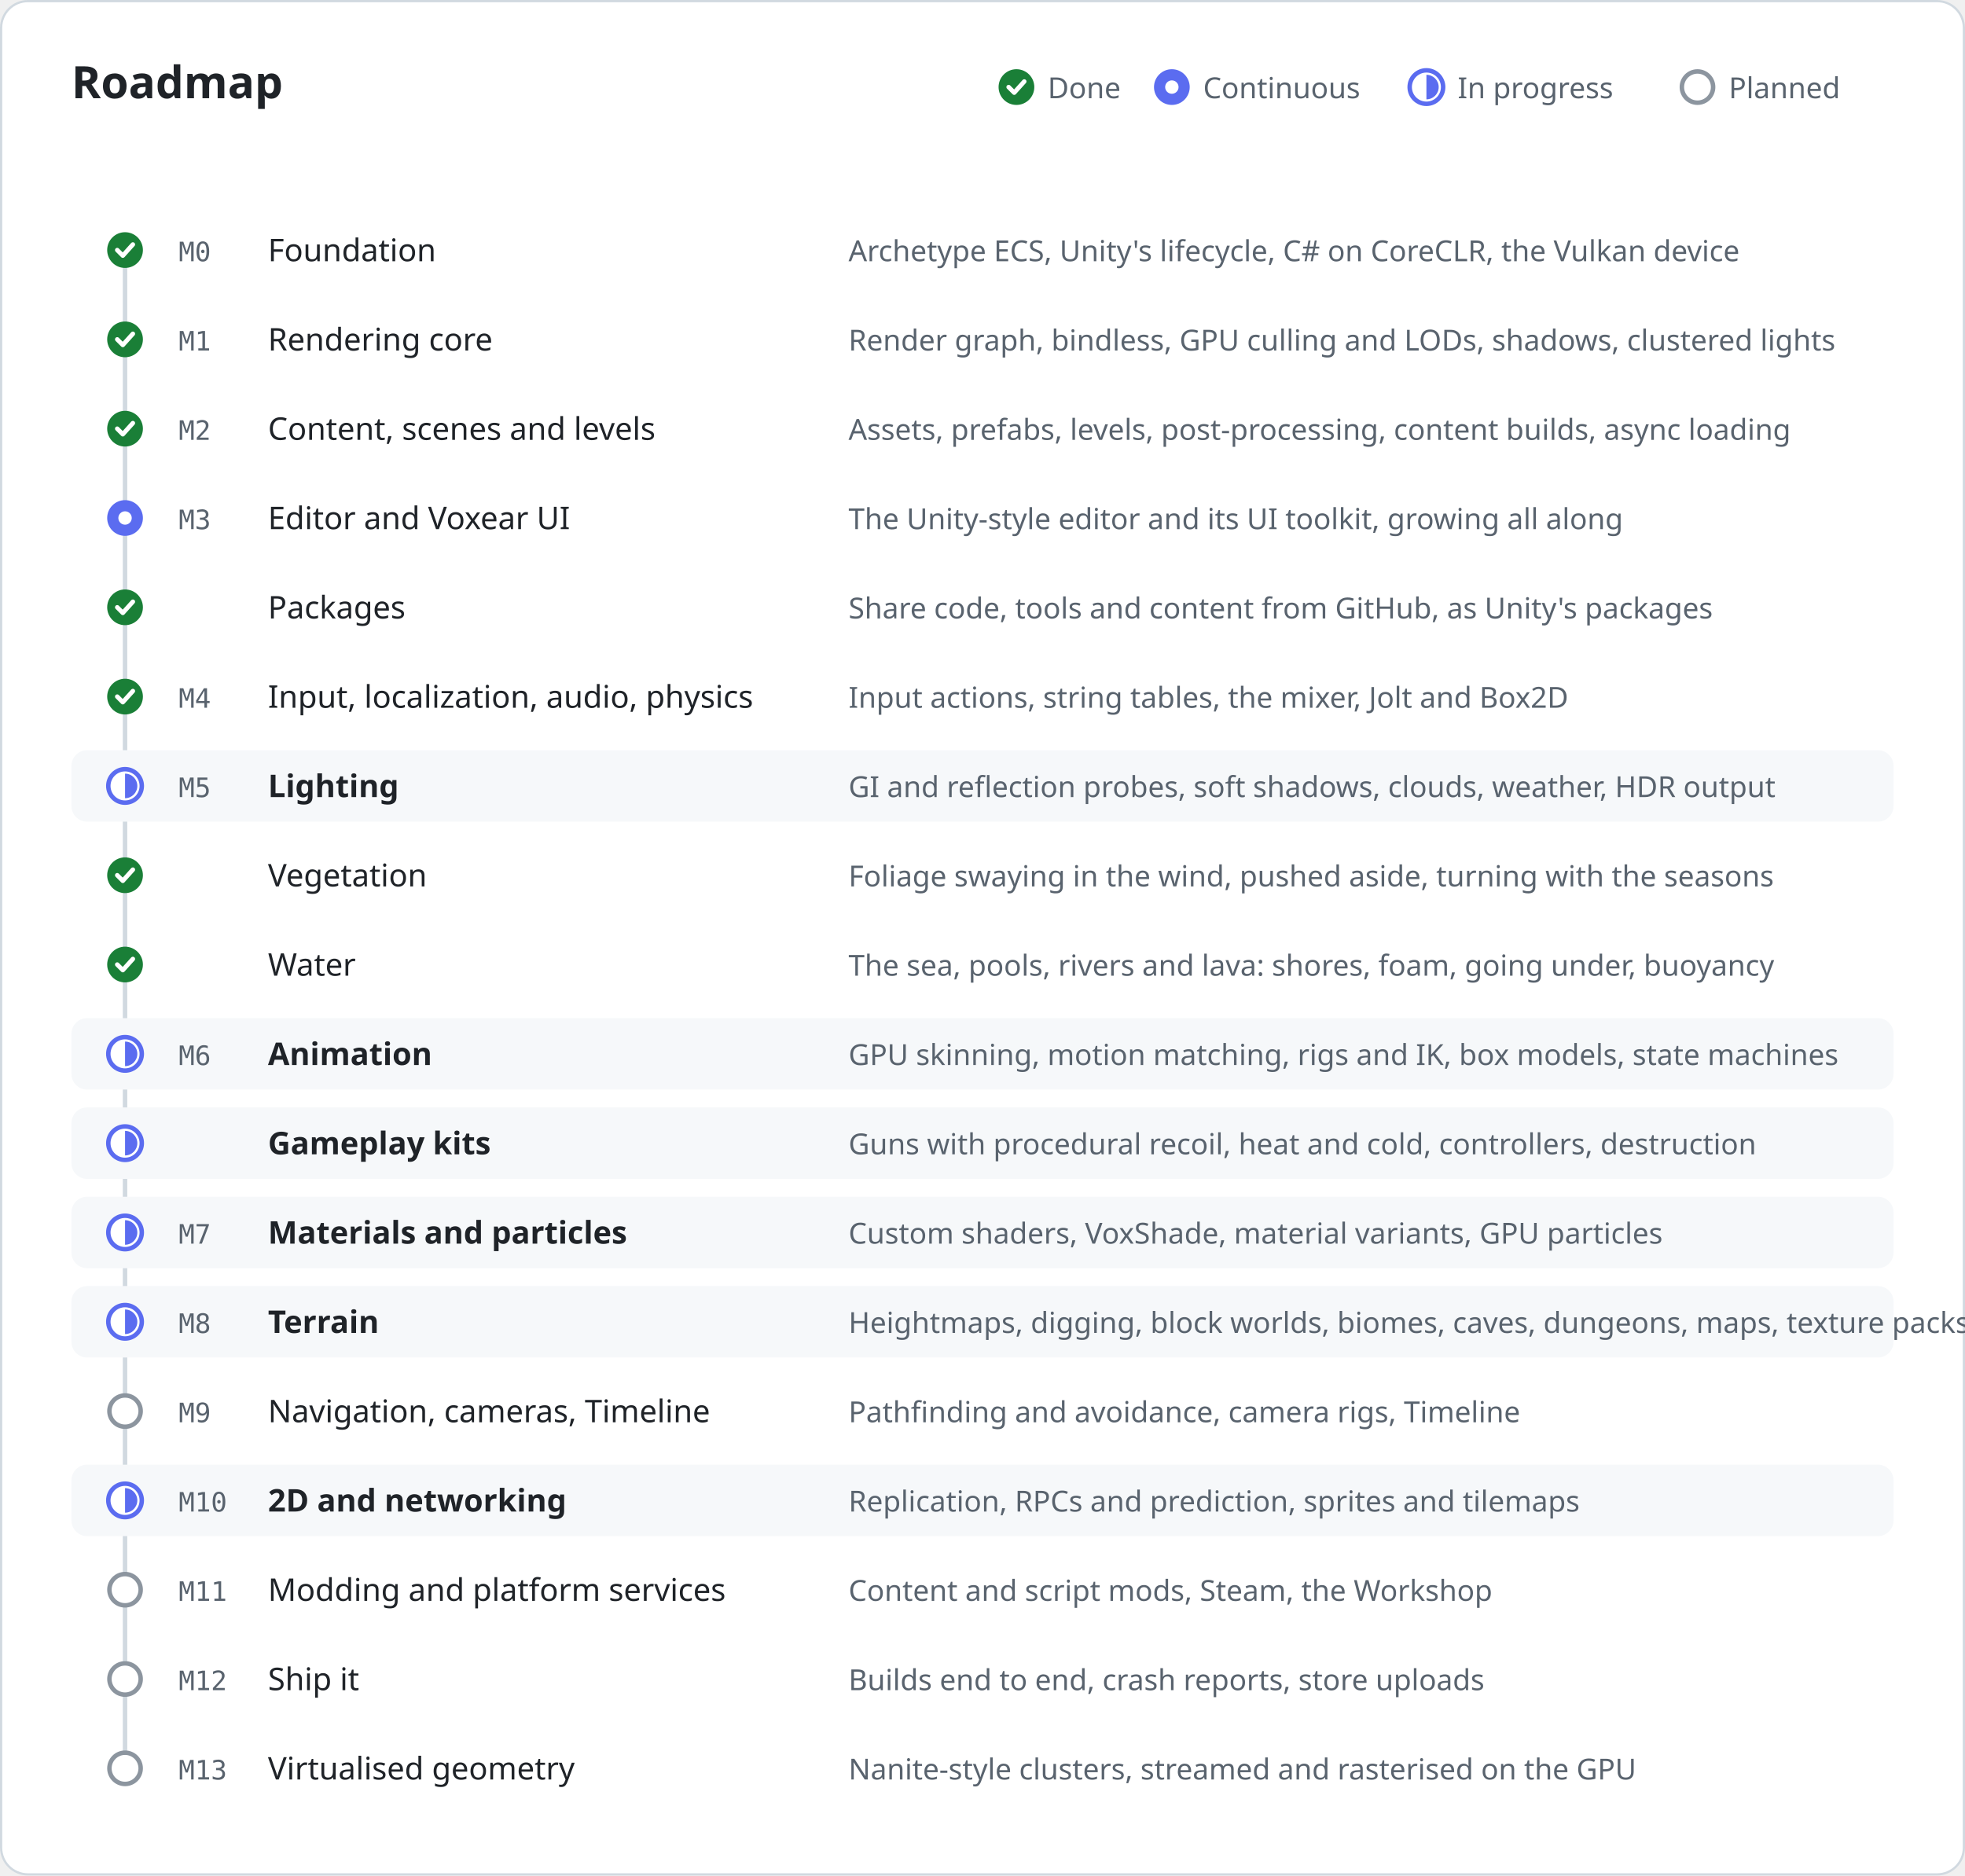
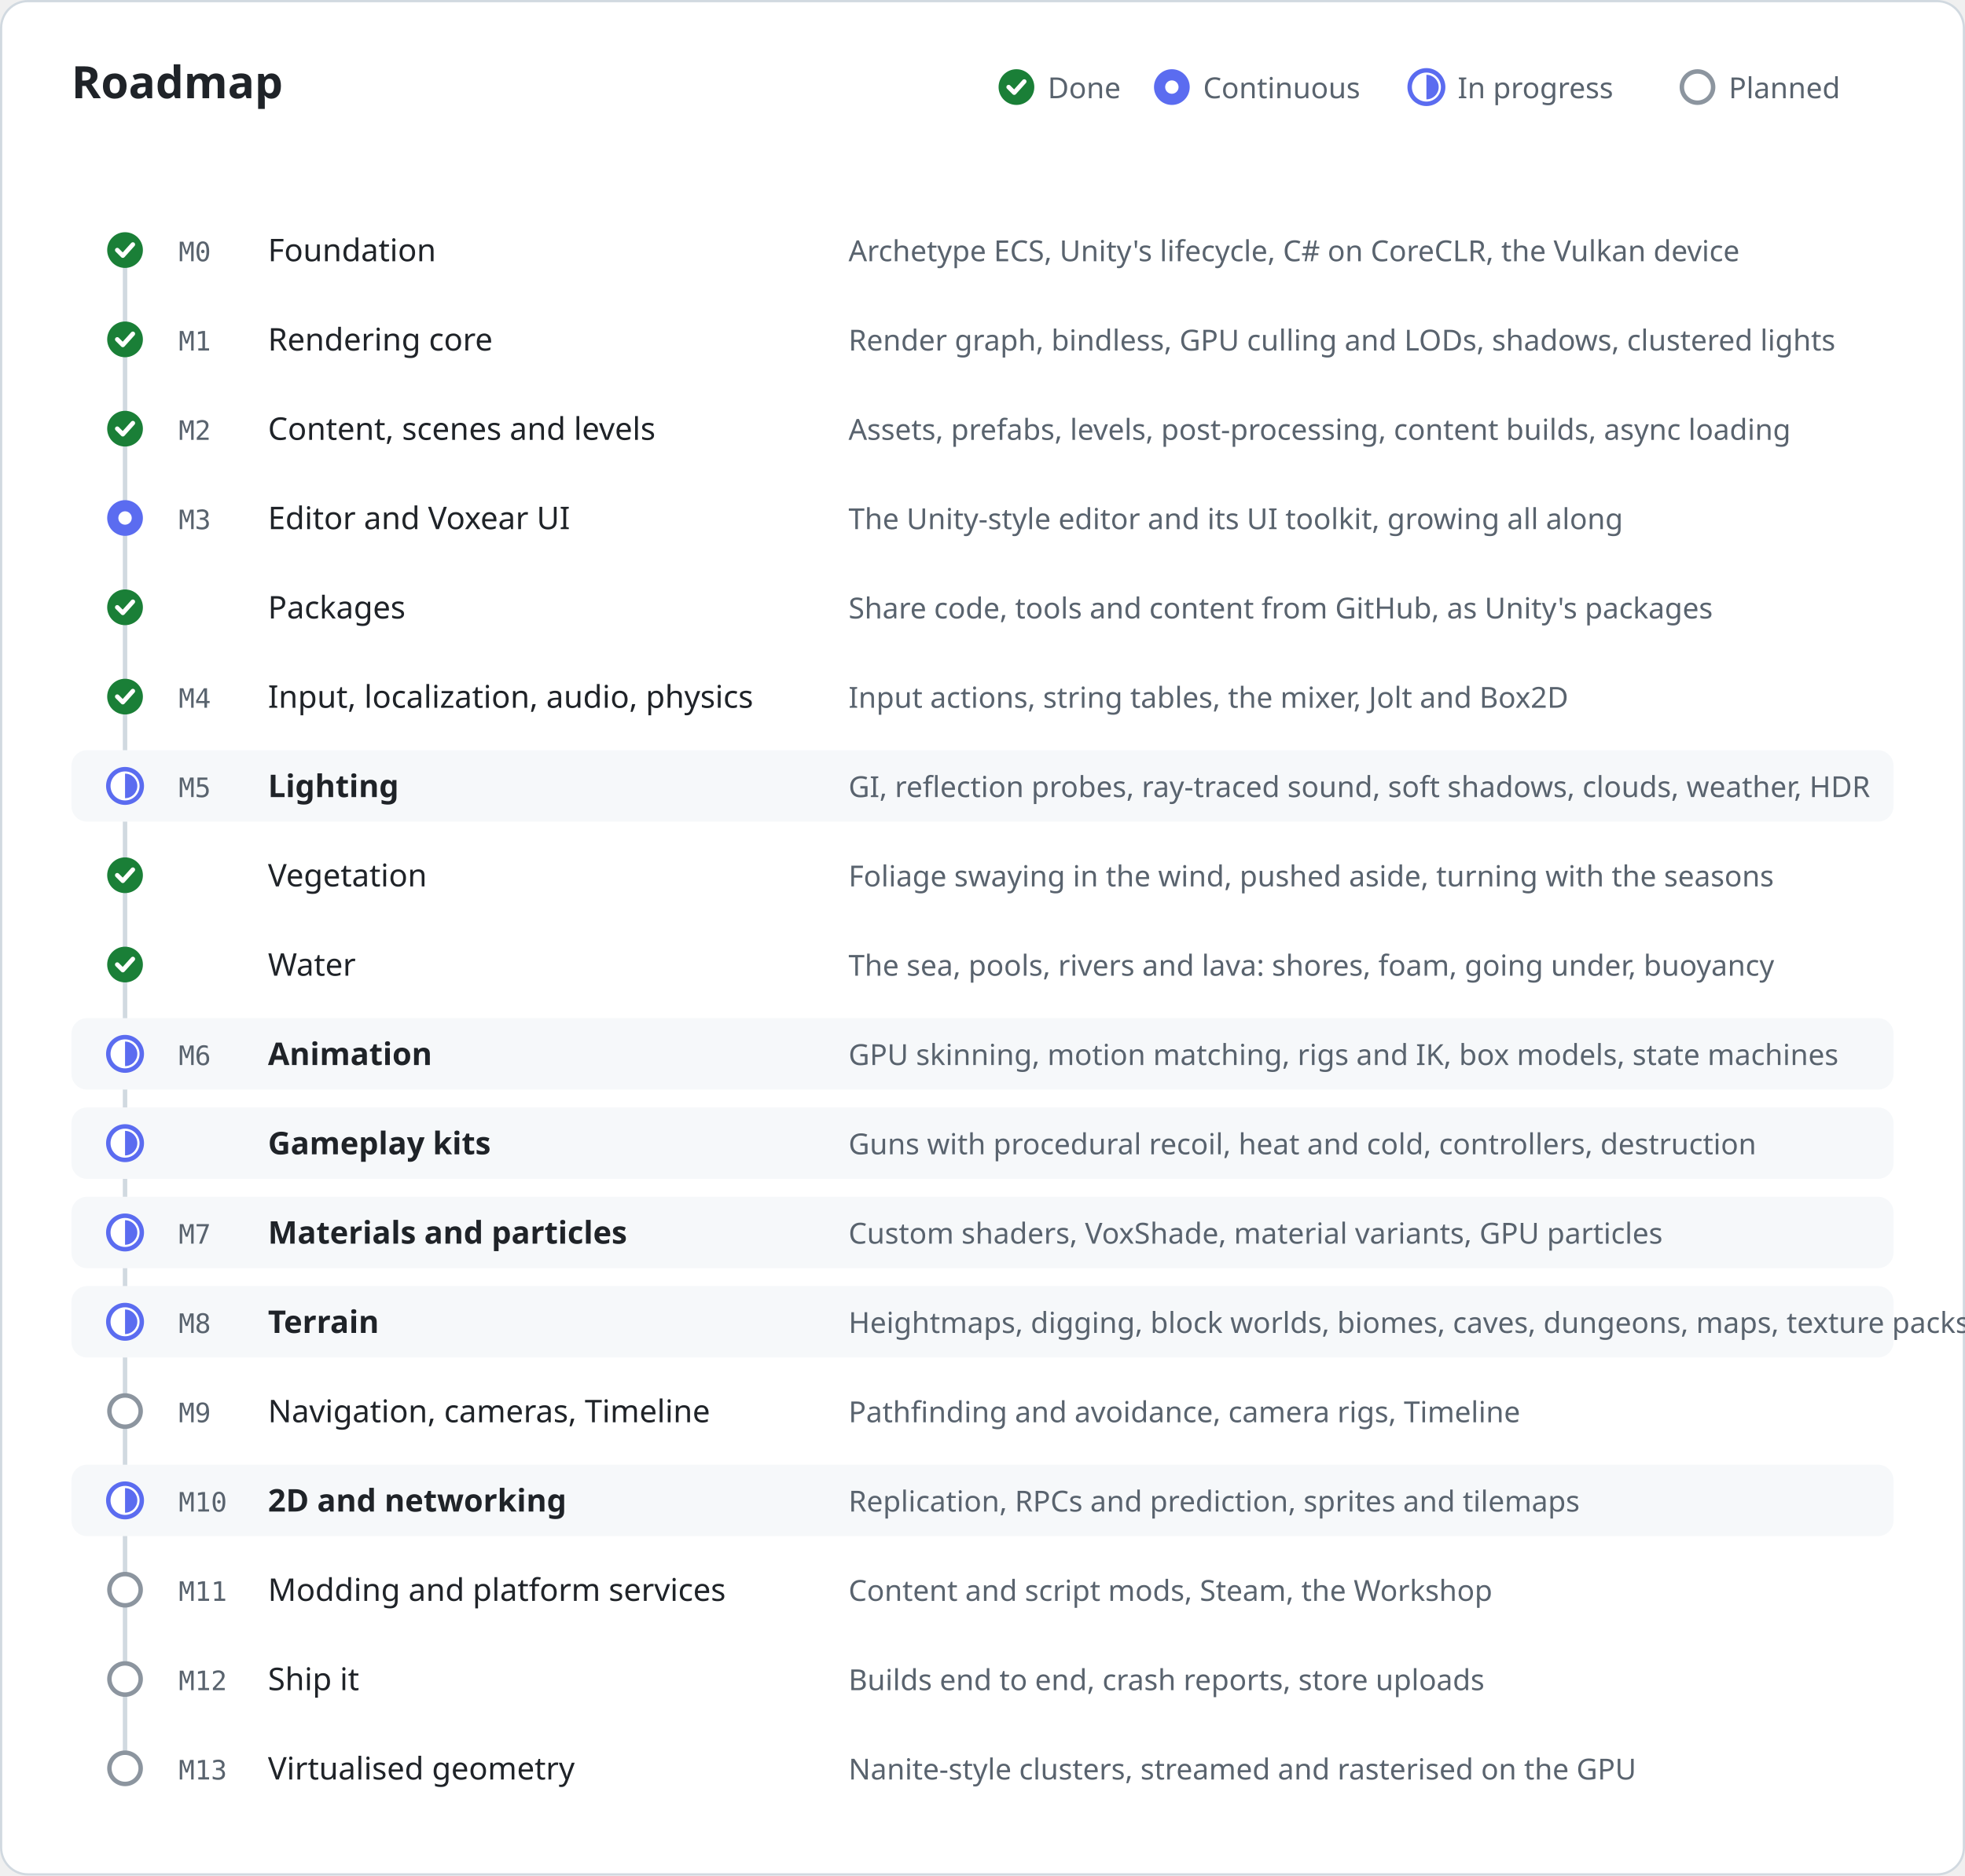
<svg xmlns="http://www.w3.org/2000/svg" width="880" height="840" viewBox="0 0 880 840" role="img" aria-label="Voxear roadmap">
  <rect x="0.5" y="0.5" width="879" height="839" rx="12" fill="#ffffff" stroke="#d1d9e0" />
  <text x="32" y="44" font-family="-apple-system, BlinkMacSystemFont, 'Segoe UI', 'Noto Sans', Helvetica, Arial, sans-serif" font-size="20" font-weight="600" fill="#1f2328">Roadmap</text>
  <circle cx="760.2" cy="39" r="7" fill="#ffffff" stroke="#8c959f" stroke-width="2" />
  <text x="774.2" y="44" font-family="-apple-system, BlinkMacSystemFont, 'Segoe UI', 'Noto Sans', Helvetica, Arial, sans-serif" font-size="13" fill="#59636e">Planned</text>
  <circle cx="638.8" cy="39" r="7.5" fill="#ffffff" stroke="#5b6cf0" stroke-width="2" />
  <path d="M638.8 33.5 a5.5 5.5 0 0 1 0 11 z" fill="#5b6cf0" />
  <text x="652.8" y="44" font-family="-apple-system, BlinkMacSystemFont, 'Segoe UI', 'Noto Sans', Helvetica, Arial, sans-serif" font-size="13" fill="#59636e">In progress</text>
  <circle cx="524.8" cy="39" r="8" fill="#5b6cf0" />
  <circle cx="524.8" cy="39" r="3" fill="#ffffff" />
  <text x="538.8" y="44" font-family="-apple-system, BlinkMacSystemFont, 'Segoe UI', 'Noto Sans', Helvetica, Arial, sans-serif" font-size="13" fill="#59636e">Continuous</text>
  <circle cx="455.2" cy="39" r="8" fill="#1a7f37" />
  <path d="M451.7 39 l2.5 2.5 l4.5-5" fill="none" stroke="#ffffff" stroke-width="2" stroke-linecap="round" stroke-linejoin="round" />
  <text x="469.2" y="44" font-family="-apple-system, BlinkMacSystemFont, 'Segoe UI', 'Noto Sans', Helvetica, Arial, sans-serif" font-size="13" fill="#59636e">Done</text>
  <line x1="56" y1="112" x2="56" y2="792" stroke="#d1d9e0" stroke-width="2" />
  <circle cx="56" cy="112" r="8" fill="#1a7f37" />
  <path d="M52.5 112 l2.5 2.5 l4.5-5" fill="none" stroke="#ffffff" stroke-width="2" stroke-linecap="round" stroke-linejoin="round" />
  <text x="80" y="117" font-family="ui-monospace, SFMono-Regular, 'SF Mono', Menlo, Consolas, monospace" font-size="12" fill="#59636e">M0</text>
  <text x="120" y="117" font-family="-apple-system, BlinkMacSystemFont, 'Segoe UI', 'Noto Sans', Helvetica, Arial, sans-serif" font-size="14" font-weight="500" fill="#1f2328">Foundation</text>
  <text x="380" y="117" font-family="-apple-system, BlinkMacSystemFont, 'Segoe UI', 'Noto Sans', Helvetica, Arial, sans-serif" font-size="13" fill="#59636e">Archetype ECS, Unity's lifecycle, C# on CoreCLR, the Vulkan device</text>
  <circle cx="56" cy="152" r="8" fill="#1a7f37" />
  <path d="M52.5 152 l2.5 2.5 l4.5-5" fill="none" stroke="#ffffff" stroke-width="2" stroke-linecap="round" stroke-linejoin="round" />
  <text x="80" y="157" font-family="ui-monospace, SFMono-Regular, 'SF Mono', Menlo, Consolas, monospace" font-size="12" fill="#59636e">M1</text>
  <text x="120" y="157" font-family="-apple-system, BlinkMacSystemFont, 'Segoe UI', 'Noto Sans', Helvetica, Arial, sans-serif" font-size="14" font-weight="500" fill="#1f2328">Rendering core</text>
  <text x="380" y="157" font-family="-apple-system, BlinkMacSystemFont, 'Segoe UI', 'Noto Sans', Helvetica, Arial, sans-serif" font-size="13" fill="#59636e">Render graph, bindless, GPU culling and LODs, shadows, clustered lights</text>
  <circle cx="56" cy="192" r="8" fill="#1a7f37" />
  <path d="M52.5 192 l2.5 2.5 l4.5-5" fill="none" stroke="#ffffff" stroke-width="2" stroke-linecap="round" stroke-linejoin="round" />
  <text x="80" y="197" font-family="ui-monospace, SFMono-Regular, 'SF Mono', Menlo, Consolas, monospace" font-size="12" fill="#59636e">M2</text>
  <text x="120" y="197" font-family="-apple-system, BlinkMacSystemFont, 'Segoe UI', 'Noto Sans', Helvetica, Arial, sans-serif" font-size="14" font-weight="500" fill="#1f2328">Content, scenes and levels</text>
  <text x="380" y="197" font-family="-apple-system, BlinkMacSystemFont, 'Segoe UI', 'Noto Sans', Helvetica, Arial, sans-serif" font-size="13" fill="#59636e">Assets, prefabs, levels, post-processing, content builds, async loading</text>
  <circle cx="56" cy="232" r="8" fill="#5b6cf0" />
  <circle cx="56" cy="232" r="3" fill="#ffffff" />
  <text x="80" y="237" font-family="ui-monospace, SFMono-Regular, 'SF Mono', Menlo, Consolas, monospace" font-size="12" fill="#59636e">M3</text>
  <text x="120" y="237" font-family="-apple-system, BlinkMacSystemFont, 'Segoe UI', 'Noto Sans', Helvetica, Arial, sans-serif" font-size="14" font-weight="500" fill="#1f2328">Editor and Voxear UI</text>
  <text x="380" y="237" font-family="-apple-system, BlinkMacSystemFont, 'Segoe UI', 'Noto Sans', Helvetica, Arial, sans-serif" font-size="13" fill="#59636e">The Unity-style editor and its UI toolkit, growing all along</text>
  <circle cx="56" cy="272" r="8" fill="#1a7f37" />
  <path d="M52.5 272 l2.5 2.5 l4.5-5" fill="none" stroke="#ffffff" stroke-width="2" stroke-linecap="round" stroke-linejoin="round" />
  <text x="80" y="277" font-family="ui-monospace, SFMono-Regular, 'SF Mono', Menlo, Consolas, monospace" font-size="12" fill="#59636e" />
  <text x="120" y="277" font-family="-apple-system, BlinkMacSystemFont, 'Segoe UI', 'Noto Sans', Helvetica, Arial, sans-serif" font-size="14" font-weight="500" fill="#1f2328">Packages</text>
  <text x="380" y="277" font-family="-apple-system, BlinkMacSystemFont, 'Segoe UI', 'Noto Sans', Helvetica, Arial, sans-serif" font-size="13" fill="#59636e">Share code, tools and content from GitHub, as Unity's packages</text>
  <circle cx="56" cy="312" r="8" fill="#1a7f37" />
  <path d="M52.5 312 l2.5 2.5 l4.5-5" fill="none" stroke="#ffffff" stroke-width="2" stroke-linecap="round" stroke-linejoin="round" />
  <text x="80" y="317" font-family="ui-monospace, SFMono-Regular, 'SF Mono', Menlo, Consolas, monospace" font-size="12" fill="#59636e">M4</text>
  <text x="120" y="317" font-family="-apple-system, BlinkMacSystemFont, 'Segoe UI', 'Noto Sans', Helvetica, Arial, sans-serif" font-size="14" font-weight="500" fill="#1f2328">Input, localization, audio, physics</text>
  <text x="380" y="317" font-family="-apple-system, BlinkMacSystemFont, 'Segoe UI', 'Noto Sans', Helvetica, Arial, sans-serif" font-size="13" fill="#59636e">Input actions, string tables, the mixer, Jolt and Box2D</text>
  <rect x="32" y="336" width="816" height="32" rx="7" fill="#f6f8fa" />
  <circle cx="56" cy="352" r="7.5" fill="#ffffff" stroke="#5b6cf0" stroke-width="2" />
  <path d="M56 346.5 a5.5 5.5 0 0 1 0 11 z" fill="#5b6cf0" />
  <text x="80" y="357" font-family="ui-monospace, SFMono-Regular, 'SF Mono', Menlo, Consolas, monospace" font-size="12" fill="#59636e">M5</text>
  <text x="120" y="357" font-family="-apple-system, BlinkMacSystemFont, 'Segoe UI', 'Noto Sans', Helvetica, Arial, sans-serif" font-size="14" font-weight="600" fill="#1f2328">Lighting</text>
-   <text x="380" y="357" font-family="-apple-system, BlinkMacSystemFont, 'Segoe UI', 'Noto Sans', Helvetica, Arial, sans-serif" font-size="13" fill="#59636e">GI and reflection probes, soft shadows, clouds, weather, HDR output</text>
+   <text x="380" y="357" font-family="-apple-system, BlinkMacSystemFont, 'Segoe UI', 'Noto Sans', Helvetica, Arial, sans-serif" font-size="13" fill="#59636e">GI, reflection probes, ray-traced sound, soft shadows, clouds, weather, HDR</text>
  <circle cx="56" cy="392" r="8" fill="#1a7f37" />
  <path d="M52.5 392 l2.5 2.5 l4.5-5" fill="none" stroke="#ffffff" stroke-width="2" stroke-linecap="round" stroke-linejoin="round" />
  <text x="80" y="397" font-family="ui-monospace, SFMono-Regular, 'SF Mono', Menlo, Consolas, monospace" font-size="12" fill="#59636e" />
  <text x="120" y="397" font-family="-apple-system, BlinkMacSystemFont, 'Segoe UI', 'Noto Sans', Helvetica, Arial, sans-serif" font-size="14" font-weight="500" fill="#1f2328">Vegetation</text>
  <text x="380" y="397" font-family="-apple-system, BlinkMacSystemFont, 'Segoe UI', 'Noto Sans', Helvetica, Arial, sans-serif" font-size="13" fill="#59636e">Foliage swaying in the wind, pushed aside, turning with the seasons</text>
  <circle cx="56" cy="432" r="8" fill="#1a7f37" />
  <path d="M52.5 432 l2.5 2.5 l4.5-5" fill="none" stroke="#ffffff" stroke-width="2" stroke-linecap="round" stroke-linejoin="round" />
  <text x="80" y="437" font-family="ui-monospace, SFMono-Regular, 'SF Mono', Menlo, Consolas, monospace" font-size="12" fill="#59636e" />
  <text x="120" y="437" font-family="-apple-system, BlinkMacSystemFont, 'Segoe UI', 'Noto Sans', Helvetica, Arial, sans-serif" font-size="14" font-weight="500" fill="#1f2328">Water</text>
  <text x="380" y="437" font-family="-apple-system, BlinkMacSystemFont, 'Segoe UI', 'Noto Sans', Helvetica, Arial, sans-serif" font-size="13" fill="#59636e">The sea, pools, rivers and lava: shores, foam, going under, buoyancy</text>
  <rect x="32" y="456" width="816" height="32" rx="7" fill="#f6f8fa" />
  <circle cx="56" cy="472" r="7.5" fill="#ffffff" stroke="#5b6cf0" stroke-width="2" />
  <path d="M56 466.5 a5.5 5.5 0 0 1 0 11 z" fill="#5b6cf0" />
  <text x="80" y="477" font-family="ui-monospace, SFMono-Regular, 'SF Mono', Menlo, Consolas, monospace" font-size="12" fill="#59636e">M6</text>
  <text x="120" y="477" font-family="-apple-system, BlinkMacSystemFont, 'Segoe UI', 'Noto Sans', Helvetica, Arial, sans-serif" font-size="14" font-weight="600" fill="#1f2328">Animation</text>
  <text x="380" y="477" font-family="-apple-system, BlinkMacSystemFont, 'Segoe UI', 'Noto Sans', Helvetica, Arial, sans-serif" font-size="13" fill="#59636e">GPU skinning, motion matching, rigs and IK, box models, state machines</text>
  <rect x="32" y="496" width="816" height="32" rx="7" fill="#f6f8fa" />
  <circle cx="56" cy="512" r="7.5" fill="#ffffff" stroke="#5b6cf0" stroke-width="2" />
  <path d="M56 506.5 a5.5 5.5 0 0 1 0 11 z" fill="#5b6cf0" />
  <text x="80" y="517" font-family="ui-monospace, SFMono-Regular, 'SF Mono', Menlo, Consolas, monospace" font-size="12" fill="#59636e" />
  <text x="120" y="517" font-family="-apple-system, BlinkMacSystemFont, 'Segoe UI', 'Noto Sans', Helvetica, Arial, sans-serif" font-size="14" font-weight="600" fill="#1f2328">Gameplay kits</text>
  <text x="380" y="517" font-family="-apple-system, BlinkMacSystemFont, 'Segoe UI', 'Noto Sans', Helvetica, Arial, sans-serif" font-size="13" fill="#59636e">Guns with procedural recoil, heat and cold, controllers, destruction</text>
  <rect x="32" y="536" width="816" height="32" rx="7" fill="#f6f8fa" />
  <circle cx="56" cy="552" r="7.5" fill="#ffffff" stroke="#5b6cf0" stroke-width="2" />
  <path d="M56 546.5 a5.5 5.5 0 0 1 0 11 z" fill="#5b6cf0" />
  <text x="80" y="557" font-family="ui-monospace, SFMono-Regular, 'SF Mono', Menlo, Consolas, monospace" font-size="12" fill="#59636e">M7</text>
  <text x="120" y="557" font-family="-apple-system, BlinkMacSystemFont, 'Segoe UI', 'Noto Sans', Helvetica, Arial, sans-serif" font-size="14" font-weight="600" fill="#1f2328">Materials and particles</text>
  <text x="380" y="557" font-family="-apple-system, BlinkMacSystemFont, 'Segoe UI', 'Noto Sans', Helvetica, Arial, sans-serif" font-size="13" fill="#59636e">Custom shaders, VoxShade, material variants, GPU particles</text>
  <rect x="32" y="576" width="816" height="32" rx="7" fill="#f6f8fa" />
  <circle cx="56" cy="592" r="7.5" fill="#ffffff" stroke="#5b6cf0" stroke-width="2" />
  <path d="M56 586.5 a5.5 5.5 0 0 1 0 11 z" fill="#5b6cf0" />
  <text x="80" y="597" font-family="ui-monospace, SFMono-Regular, 'SF Mono', Menlo, Consolas, monospace" font-size="12" fill="#59636e">M8</text>
  <text x="120" y="597" font-family="-apple-system, BlinkMacSystemFont, 'Segoe UI', 'Noto Sans', Helvetica, Arial, sans-serif" font-size="14" font-weight="600" fill="#1f2328">Terrain</text>
  <text x="380" y="597" font-family="-apple-system, BlinkMacSystemFont, 'Segoe UI', 'Noto Sans', Helvetica, Arial, sans-serif" font-size="13" fill="#59636e">Heightmaps, digging, block worlds, biomes, caves, dungeons, maps, texture packs</text>
  <circle cx="56" cy="632" r="7" fill="#ffffff" stroke="#8c959f" stroke-width="2" />
  <text x="80" y="637" font-family="ui-monospace, SFMono-Regular, 'SF Mono', Menlo, Consolas, monospace" font-size="12" fill="#59636e">M9</text>
  <text x="120" y="637" font-family="-apple-system, BlinkMacSystemFont, 'Segoe UI', 'Noto Sans', Helvetica, Arial, sans-serif" font-size="14" font-weight="500" fill="#1f2328">Navigation, cameras, Timeline</text>
  <text x="380" y="637" font-family="-apple-system, BlinkMacSystemFont, 'Segoe UI', 'Noto Sans', Helvetica, Arial, sans-serif" font-size="13" fill="#59636e">Pathfinding and avoidance, camera rigs, Timeline</text>
  <rect x="32" y="656" width="816" height="32" rx="7" fill="#f6f8fa" />
  <circle cx="56" cy="672" r="7.5" fill="#ffffff" stroke="#5b6cf0" stroke-width="2" />
  <path d="M56 666.5 a5.5 5.5 0 0 1 0 11 z" fill="#5b6cf0" />
  <text x="80" y="677" font-family="ui-monospace, SFMono-Regular, 'SF Mono', Menlo, Consolas, monospace" font-size="12" fill="#59636e">M10</text>
  <text x="120" y="677" font-family="-apple-system, BlinkMacSystemFont, 'Segoe UI', 'Noto Sans', Helvetica, Arial, sans-serif" font-size="14" font-weight="600" fill="#1f2328">2D and networking</text>
  <text x="380" y="677" font-family="-apple-system, BlinkMacSystemFont, 'Segoe UI', 'Noto Sans', Helvetica, Arial, sans-serif" font-size="13" fill="#59636e">Replication, RPCs and prediction, sprites and tilemaps</text>
  <circle cx="56" cy="712" r="7" fill="#ffffff" stroke="#8c959f" stroke-width="2" />
  <text x="80" y="717" font-family="ui-monospace, SFMono-Regular, 'SF Mono', Menlo, Consolas, monospace" font-size="12" fill="#59636e">M11</text>
  <text x="120" y="717" font-family="-apple-system, BlinkMacSystemFont, 'Segoe UI', 'Noto Sans', Helvetica, Arial, sans-serif" font-size="14" font-weight="500" fill="#1f2328">Modding and platform services</text>
  <text x="380" y="717" font-family="-apple-system, BlinkMacSystemFont, 'Segoe UI', 'Noto Sans', Helvetica, Arial, sans-serif" font-size="13" fill="#59636e">Content and script mods, Steam, the Workshop</text>
  <circle cx="56" cy="752" r="7" fill="#ffffff" stroke="#8c959f" stroke-width="2" />
  <text x="80" y="757" font-family="ui-monospace, SFMono-Regular, 'SF Mono', Menlo, Consolas, monospace" font-size="12" fill="#59636e">M12</text>
  <text x="120" y="757" font-family="-apple-system, BlinkMacSystemFont, 'Segoe UI', 'Noto Sans', Helvetica, Arial, sans-serif" font-size="14" font-weight="500" fill="#1f2328">Ship it</text>
  <text x="380" y="757" font-family="-apple-system, BlinkMacSystemFont, 'Segoe UI', 'Noto Sans', Helvetica, Arial, sans-serif" font-size="13" fill="#59636e">Builds end to end, crash reports, store uploads</text>
  <circle cx="56" cy="792" r="7" fill="#ffffff" stroke="#8c959f" stroke-width="2" />
  <text x="80" y="797" font-family="ui-monospace, SFMono-Regular, 'SF Mono', Menlo, Consolas, monospace" font-size="12" fill="#59636e">M13</text>
  <text x="120" y="797" font-family="-apple-system, BlinkMacSystemFont, 'Segoe UI', 'Noto Sans', Helvetica, Arial, sans-serif" font-size="14" font-weight="500" fill="#1f2328">Virtualised geometry</text>
  <text x="380" y="797" font-family="-apple-system, BlinkMacSystemFont, 'Segoe UI', 'Noto Sans', Helvetica, Arial, sans-serif" font-size="13" fill="#59636e">Nanite-style clusters, streamed and rasterised on the GPU</text>
</svg>
